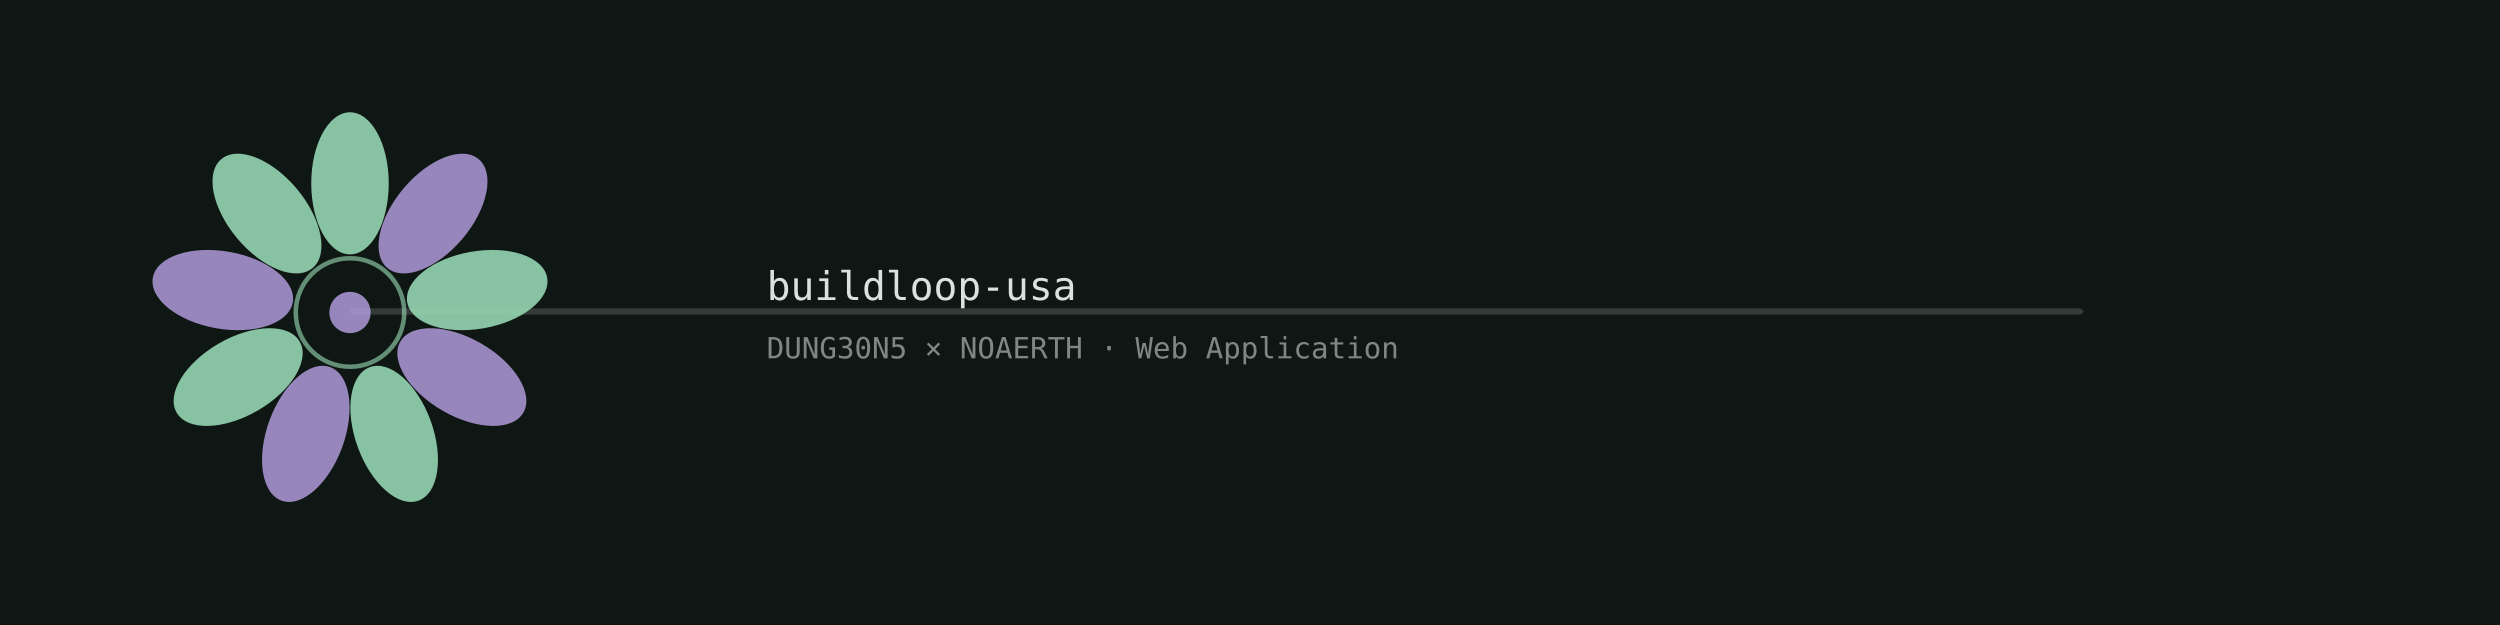
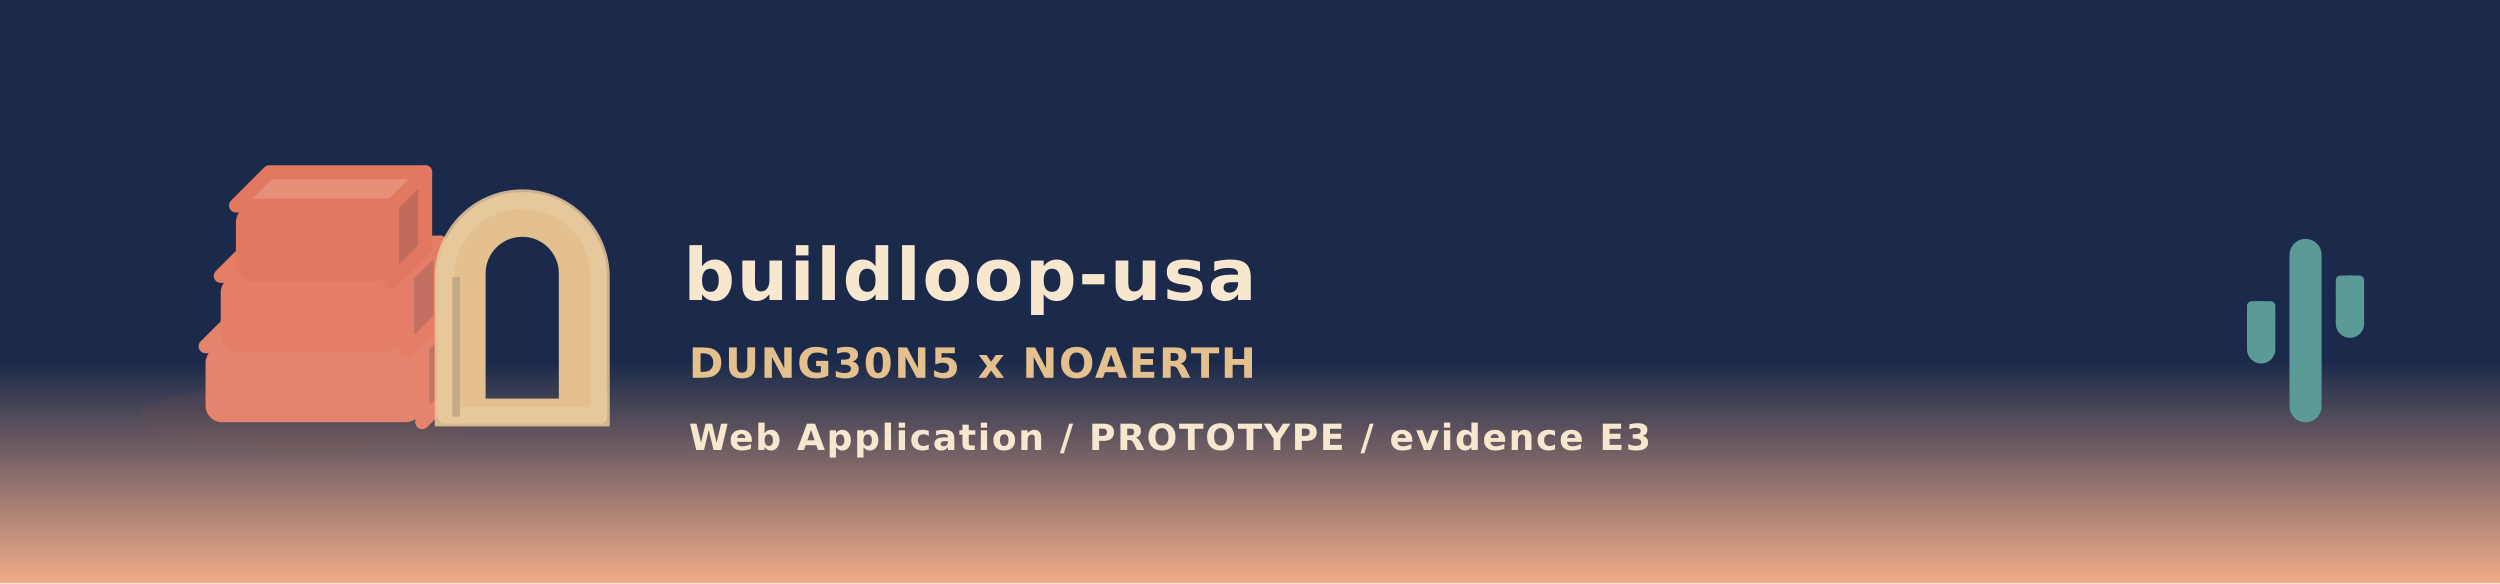
- <svg xmlns="http://www.w3.org/2000/svg" viewBox="0 0 1200 300" width="1200" height="300" role="img" aria-label="buildloop-usa identity object">
-   <rect width="1200" height="300" fill="#0f1714" />
-   <defs>
-     <linearGradient id="gft" x1="0" y1="0" x2="1" y2="1">
-       <stop offset="0%" stop-color="#95d5b2" />
-       <stop offset="100%" stop-color="#b8a1e6" />
-     </linearGradient>
-   </defs>
-   <rect x="168.00" y="148.00" width="832.00" height="3.00" rx="2.00" fill="rgba(240,248,244,0.160)" opacity="1.00" />
-   <g>
-     <ellipse cx="168.00" cy="88.00" rx="18.60" ry="34.10" fill="rgba(149,213,178,0.900)" opacity="1.00" transform="rotate(0.0 168.00 88.00)" />
-     <ellipse cx="207.85" cy="102.51" rx="18.60" ry="34.10" fill="rgba(184,161,230,0.800)" opacity="1.00" transform="rotate(40.0 207.85 102.51)" />
-     <ellipse cx="229.06" cy="139.23" rx="18.60" ry="34.10" fill="rgba(149,213,178,0.900)" opacity="1.00" transform="rotate(80.0 229.06 139.23)" />
-     <ellipse cx="221.69" cy="181.00" rx="18.60" ry="34.10" fill="rgba(184,161,230,0.800)" opacity="1.00" transform="rotate(120.0 221.69 181.00)" />
-     <ellipse cx="189.21" cy="208.26" rx="18.60" ry="34.10" fill="rgba(149,213,178,0.900)" opacity="1.00" transform="rotate(160.0 189.21 208.26)" />
-     <ellipse cx="146.79" cy="208.26" rx="18.60" ry="34.10" fill="rgba(184,161,230,0.800)" opacity="1.00" transform="rotate(200.0 146.79 208.26)" />
-     <ellipse cx="114.31" cy="181.00" rx="18.60" ry="34.10" fill="rgba(149,213,178,0.900)" opacity="1.00" transform="rotate(240.0 114.31 181.00)" />
-     <ellipse cx="106.94" cy="139.23" rx="18.60" ry="34.10" fill="rgba(184,161,230,0.800)" opacity="1.00" transform="rotate(280.0 106.94 139.23)" />
-     <ellipse cx="128.15" cy="102.51" rx="18.60" ry="34.10" fill="rgba(149,213,178,0.900)" opacity="1.00" transform="rotate(320.0 128.15 102.51)" />
-     <circle cx="168.00" cy="150.00" r="26.04" fill="none" stroke="rgba(149,213,178,0.900)" stroke-width="2.17" opacity="0.70" />
-     <circle cx="168.00" cy="150.00" r="9.92" fill="rgba(184,161,230,0.800)" opacity="1.00" />
-   </g>
-   <text x="368" y="144" font-family="ui-monospace,Menlo,monospace" font-size="19" fill="rgba(240,248,244,0.900)">buildloop-usa</text>
-   <text x="368" y="172" font-family="ui-monospace,Menlo,monospace" font-size="14" fill="rgba(240,248,244,0.500)">DUNG30N5 × NOAERTH · Web Application</text>
+ <svg xmlns="http://www.w3.org/2000/svg" width="900" height="210" viewBox="0 0 900 210" role="img" aria-label="buildloop-usa - identity object">
+   <linearGradient id="skyf" x1="0" y1="0" x2="0" y2="1">
+     <stop offset="0" stop-color="#1b2a4a" />
+     <stop offset="0.62" stop-color="#1b2a4a" />
+     <stop offset="1" stop-color="#f3ad8a" />
+   </linearGradient>
+   <rect width="900" height="210" fill="url(#skyf)" />
+   <rect x="0" y="352" width="900" height="-142" fill="#e3c08d" />
+   <rect x="0" y="352" width="900" height="3" fill="#e6c596" />
+   <ellipse cx="112" cy="150" rx="62" ry="12" fill="rgba(138,90,68,0.11)" />
+   <path d="M74,124.67 L152,124.67 L164,112.67 L86,112.67 Z" fill="#e99a82" stroke="#e5846c" stroke-width="5" stroke-linejoin="round" />
+   <path d="M152,124.67 L164,112.67 L164,140 L152,152 Z" fill="#c37566" stroke="#e5846c" stroke-width="5" stroke-linejoin="round" />
+   <rect x="74" y="124.67" width="78" height="27.33" rx="6" fill="#e5846c" />
+   <path d="M79.46,99.33 L146.54,99.33 L158.54,87.33 L91.46,87.33 Z" fill="#e8957d" stroke="#e47e66" stroke-width="5" stroke-linejoin="round" />
+   <path d="M146.54,99.33 L158.54,87.33 L158.54,114.67 L146.54,126.67 Z" fill="#c27061" stroke="#e47e66" stroke-width="5" stroke-linejoin="round" />
+   <rect x="79.46" y="99.33" width="67.08" height="27.33" rx="6" fill="#e47e66" />
+   <path d="M84.92,74 L141.08,74 L153.08,62 L96.92,62 Z" fill="#e79079" stroke="#e37861" stroke-width="5" stroke-linejoin="round" />
+   <path d="M141.08,74 L153.08,62 L153.08,89.33 L141.08,101.33 Z" fill="#c16b5d" stroke="#e37861" stroke-width="5" stroke-linejoin="round" />
+   <rect x="84.92" y="74" width="56.16" height="27.33" rx="6" fill="#e37861" />
+   <path d="M160,150 L160,99.68 A28,28 0 0 1 216,99.68 L216,150 Z M172.32,146 L172.32,98.43 A15.68,15.68 0 0 1 203.68,98.43 L203.68,146 Z" fill="#e3c08d" fill-rule="evenodd" stroke="#e3c08d" stroke-width="5" stroke-linejoin="round" />
+   <path d="M160,150 L160,99.68 A28,28 0 0 1 216,99.68 L216,150 Z" fill="none" stroke="#e8c99d" stroke-width="7" stroke-linecap="round" opacity="0.85" />
+   <rect x="162.8" y="99.68" width="2.8" height="50.32" fill="#c7ab84" />
+   <text x="246" y="108" font-family="Verdana,DejaVu Sans,sans-serif" font-size="26" font-weight="700" letter-spacing="0.6" fill="#f6e7ce" text-anchor="start">buildloop-usa</text>
+   <text x="248" y="136" font-family="Verdana,DejaVu Sans,sans-serif" font-size="15" font-weight="700" letter-spacing="0.6" fill="#e3c08d" text-anchor="start">DUNG30N5 x NOAERTH</text>
+   <text x="248" y="162" font-family="Verdana,DejaVu Sans,sans-serif" font-size="13" font-weight="700" letter-spacing="0.6" fill="#f6e7ce" text-anchor="start">Web Application  /  PROTOTYPE  /  evidence E3</text>
+   <rect x="824.22" y="86" width="11.56" height="66" rx="5.78" fill="#5b9a97" />
+   <rect x="808.92" y="108.44" width="10.2" height="22.44" rx="5.1" fill="#5b9a97" />
+   <rect x="808.92" y="108.44" width="10.2" height="6.6" rx="1.7" fill="#5b9a97" />
+   <rect x="840.88" y="99.2" width="10.2" height="22.44" rx="5.1" fill="#5b9a97" />
+   <rect x="840.88" y="99.2" width="10.2" height="6.6" rx="1.7" fill="#5b9a97" />
</svg>
